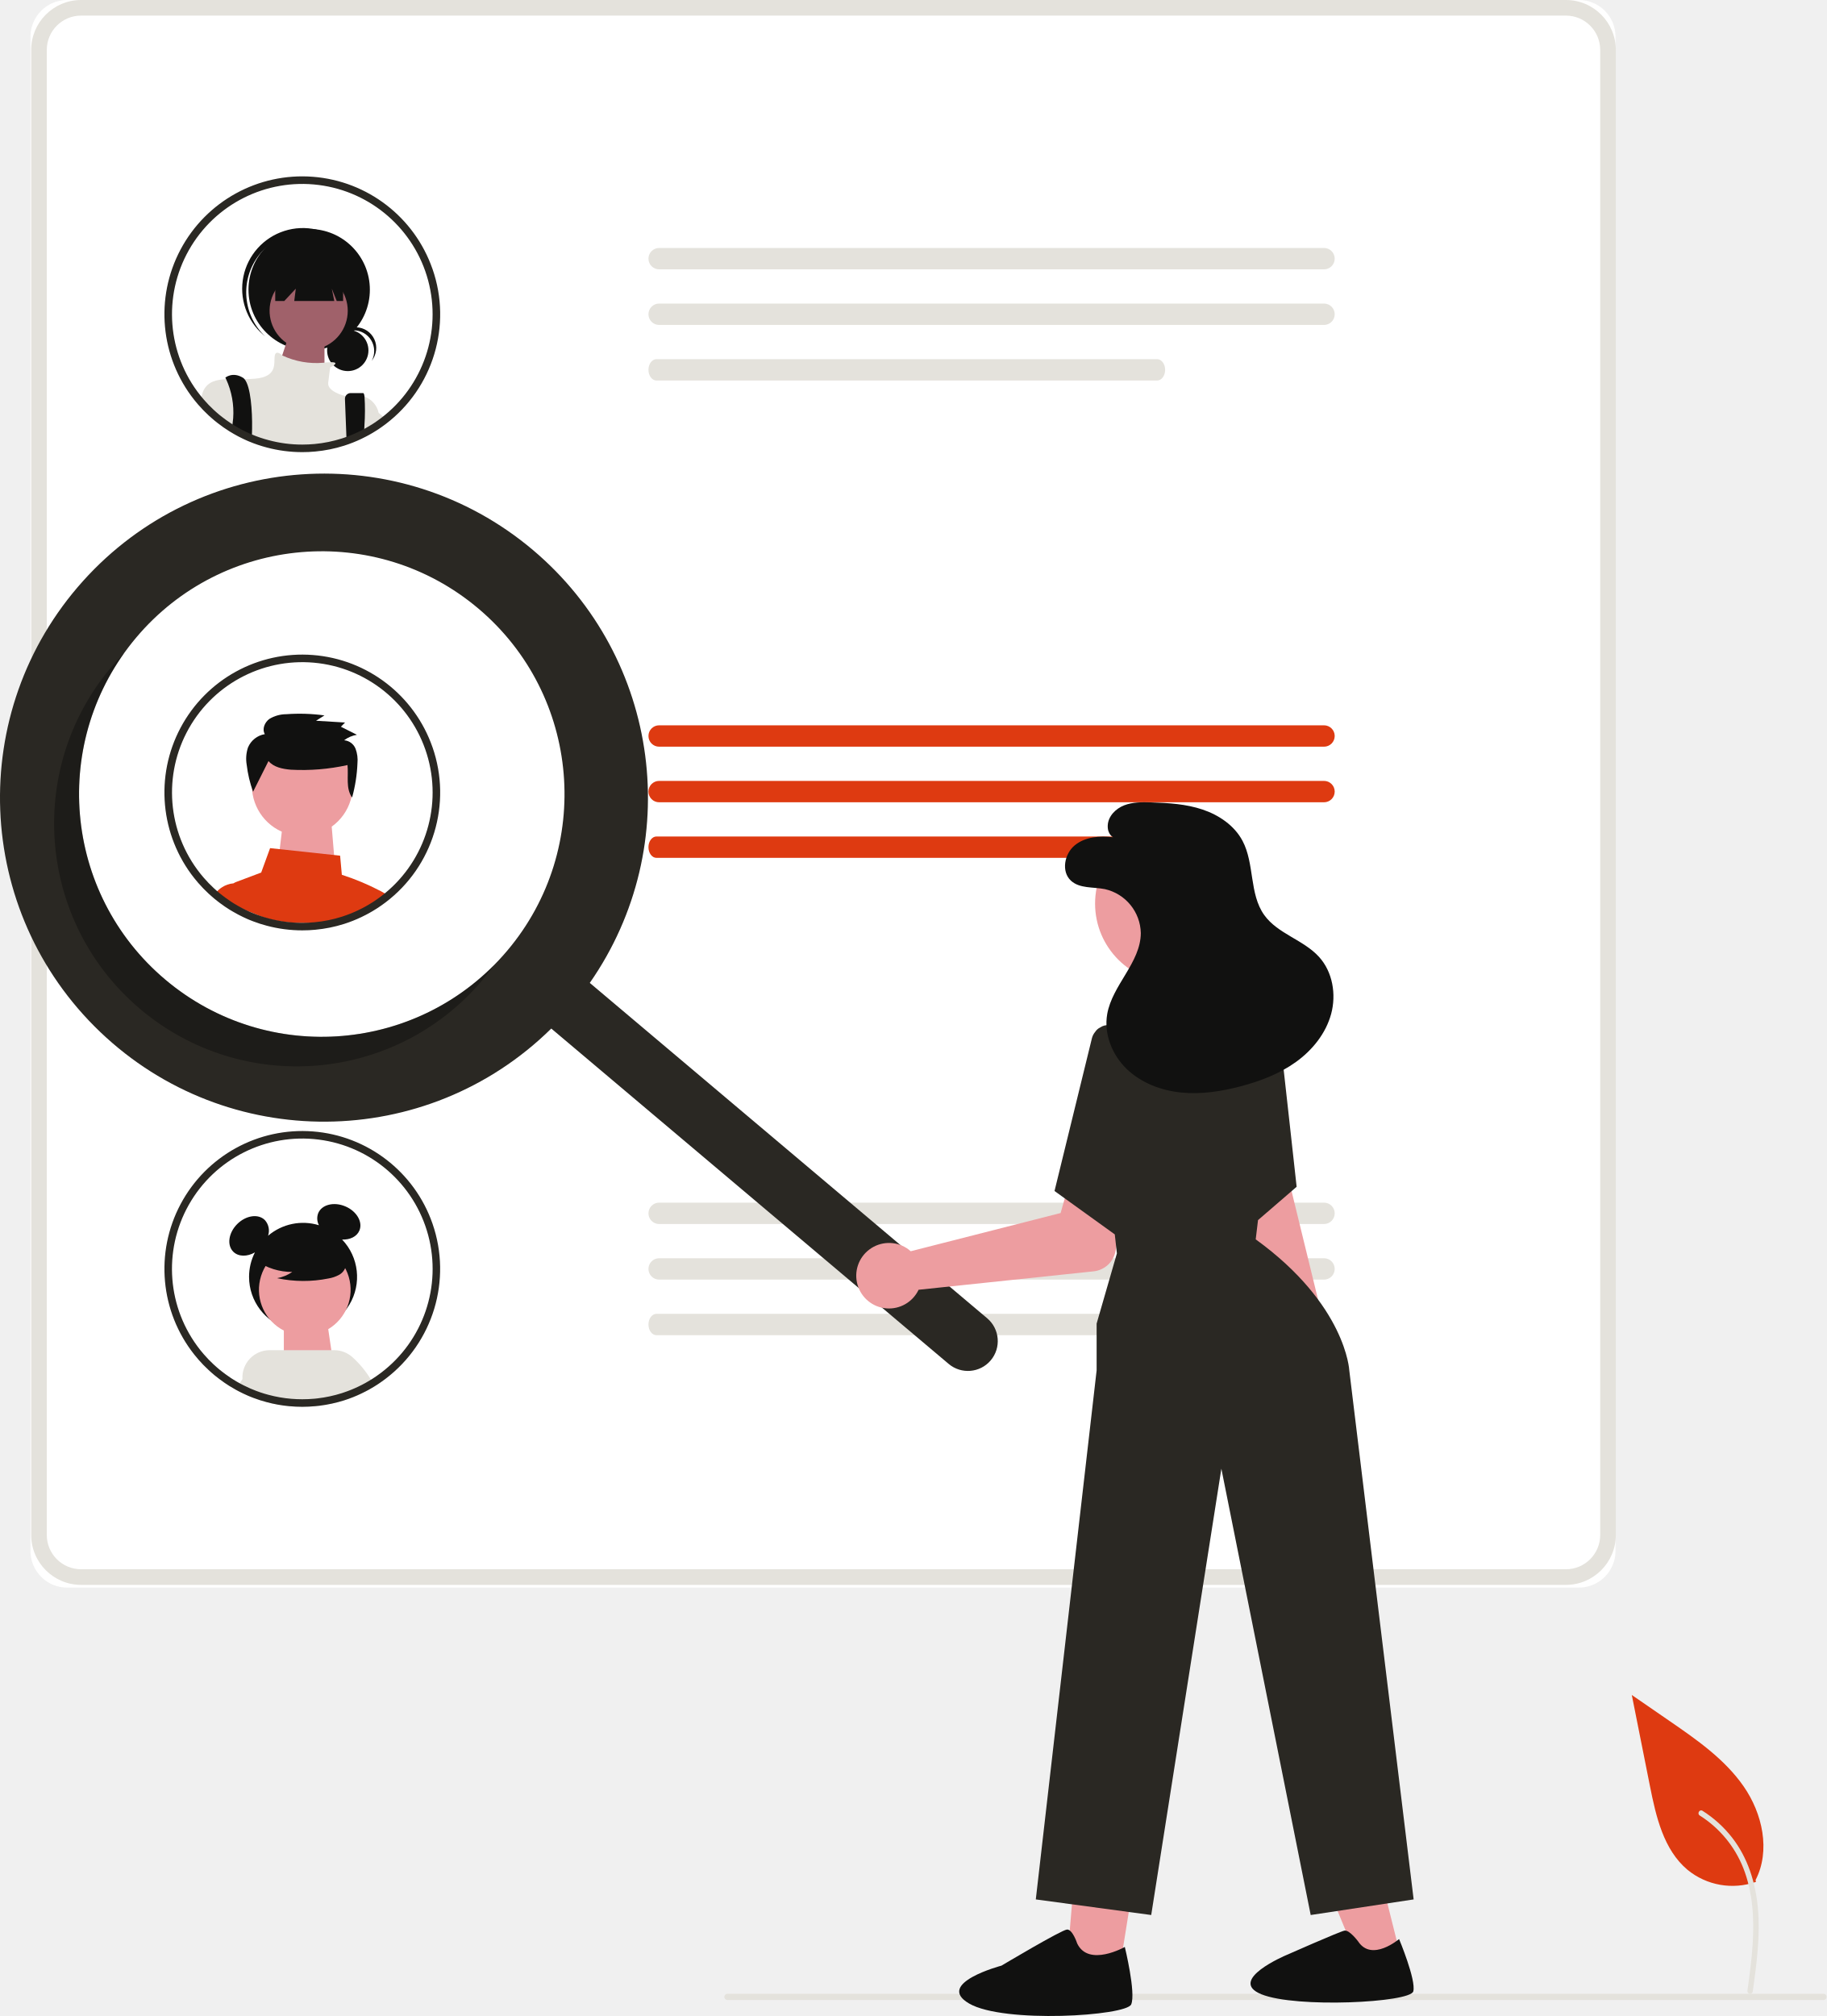
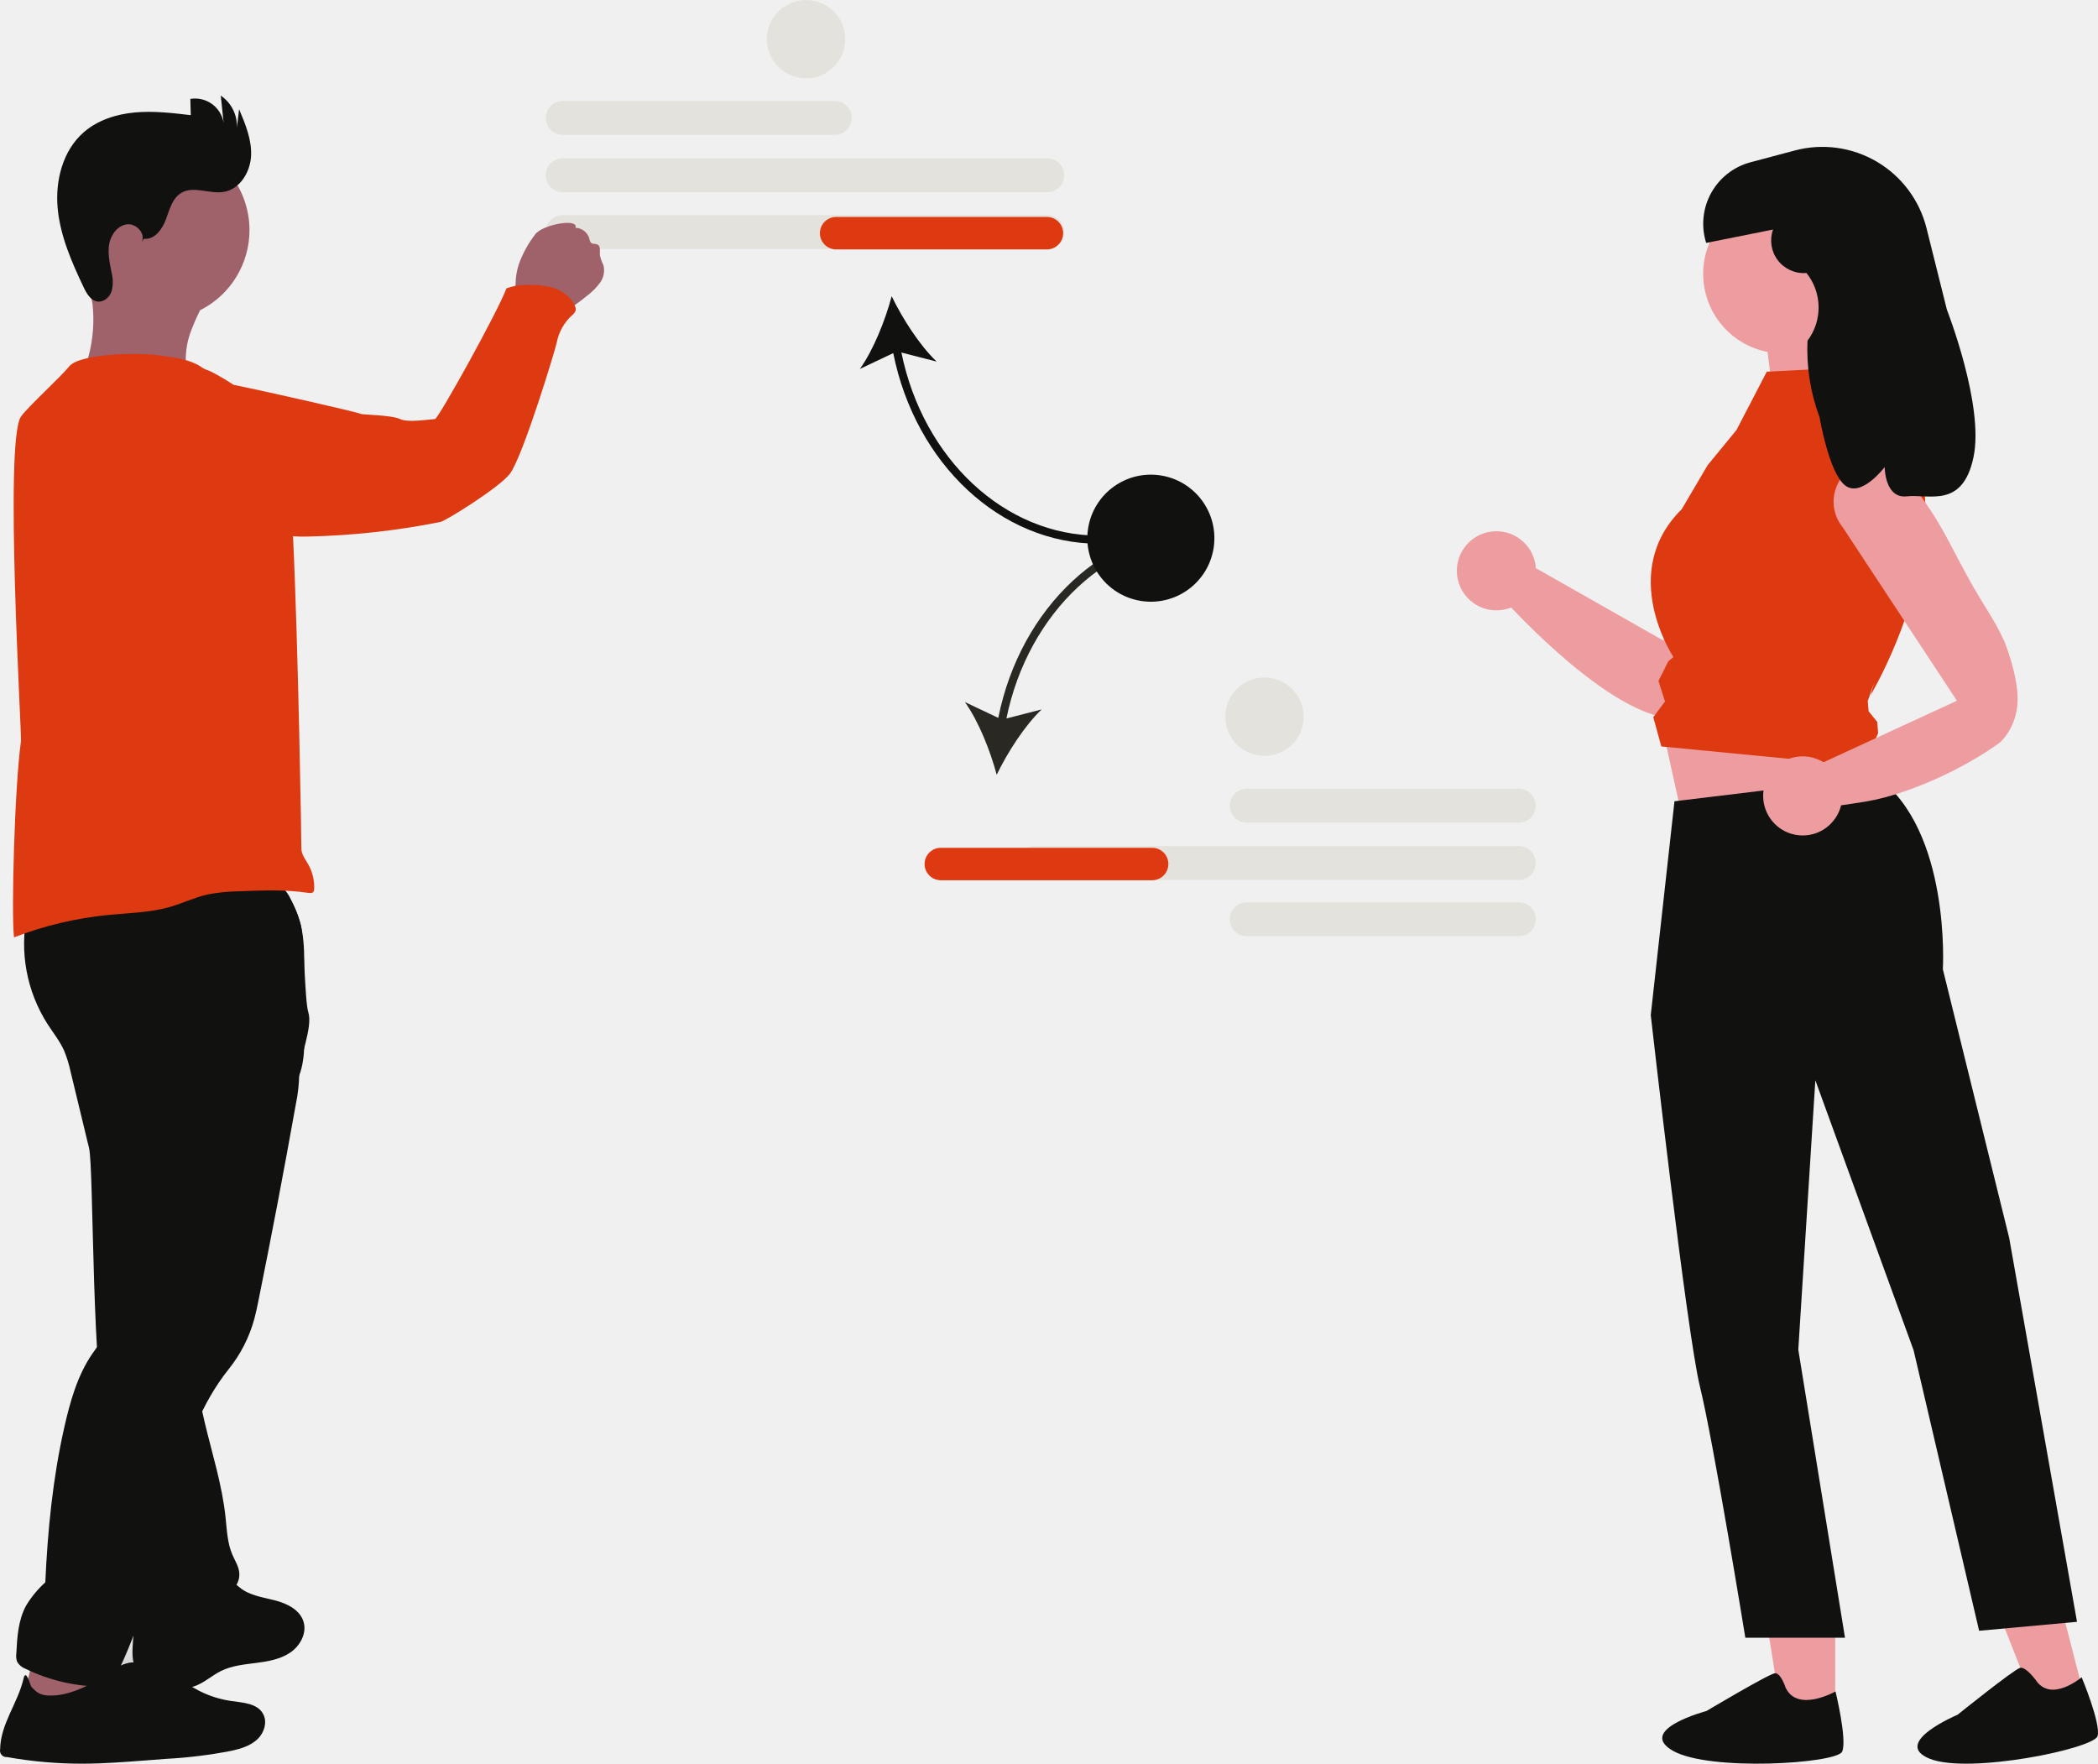
- <svg xmlns="http://www.w3.org/2000/svg" width="797.457" height="880" viewBox="0 0 797.457 880" role="img" artist="Katerina Limpitsouni" source="https://undraw.co/">
-   <g transform="translate(-567.631 -100)">
-     <path d="M881.975,763.482a30.952,30.952,0,0,1-29.888-5.265c-10.468-8.786-13.754-23.261-16.421-36.666l-7.9-39.646L844.3,693.293c11.893,8.189,24.053,16.64,32.288,28.5s11.829,28.054,5.213,40.888" transform="translate(452.275 157.968)" fill="#DE3A11" />
-     <path d="M872.828,798.1c1.674-12.193,3.4-24.54,2.221-36.863-1.043-10.944-4.381-21.633-11.179-30.4A50.571,50.571,0,0,0,850.9,719.08c-1.3-.817-2.491,1.238-1.2,2.052a48.071,48.071,0,0,1,19.015,22.943c4.14,10.53,4.8,22.009,4.085,33.193-.432,6.764-1.345,13.482-2.267,20.2a1.226,1.226,0,0,0,.831,1.463,1.2,1.2,0,0,0,1.463-.83Z" transform="translate(460.009 171.351)" fill="#E4E2DC" />
-     <path d="M992.334,780.4H513.618a1.366,1.366,0,0,1,0-2.724H992.334a1.366,1.366,0,0,1,0,2.724Z" transform="translate(371.497 192.623)" fill="#E4E2DC" />
-     <g transform="translate(1113.582 906.45)">
-       <path d="M64.406,60.2,47.84,64.482,26.458,12.532,50.907,6.218Z" transform="translate(2.756 -6.218)" fill="#ed9da0" />
-       <path d="M46.931,43.914s-3.84-5.238-6.059-4.781S15.487,49.819,15.487,49.819s-26,10.924-10.869,17.083,65.018,3.642,66.332-1.265-6.2-22.833-6.2-22.833-11.838,10.082-17.823,1.11" transform="translate(0.112 -2.842)" fill="#111110" />
+ <svg xmlns="http://www.w3.org/2000/svg" width="960" height="807.022" viewBox="0 0 960 807.022" role="img" artist="Katerina Limpitsouni" source="https://undraw.co/">
+   <defs>
+     <linearGradient id="a-6" x1="146.593" y1="1" x2="146.593" gradientUnits="objectBoundingBox">
+       <stop offset="0" stop-color="gray" stop-opacity="0.251" />
+       <stop offset="0.535" stop-color="gray" stop-opacity="0.122" />
+       <stop offset="1" stop-color="gray" stop-opacity="0.102" />
+     </linearGradient>
+   </defs>
+   <g transform="translate(-524.189 -241.539)">
+     <path d="M274.805,40.388H150.27a7.748,7.748,0,1,1,0-15.5H274.805a7.748,7.748,0,0,1,0,15.5Z" transform="translate(631.395 262.855)" fill="#E4E2DC" />
+     <path d="M371.993,54.515H150.27a7.748,7.748,0,1,1,0-15.5H371.993a7.748,7.748,0,1,1,0,15.5Z" transform="translate(631.395 274.954)" fill="#E4E2DC" />
+     <path d="M371.993,68.515H150.27a7.748,7.748,0,1,1,0-15.5H371.993a7.748,7.748,0,1,1,0,15.5Z" transform="translate(631.395 286.943)" fill="#E4E2DC" />
+     <path d="M329.176,186.258v-3.713c-42.855,0-80.279-35.007-90.229-83.771l16.147,4.154c-7.81-7.4-15.7-19.786-20.594-29.91-2.891,10.868-8.29,24.526-14.557,33.271l15.278-7.237C245.38,149.785,284.413,186.258,329.176,186.258Z" transform="translate(697.699 304.071)" fill="#111110" />
+     <path d="M321.436,60.905a7.434,7.434,0,0,1-7.425,7.426H217.478a7.426,7.426,0,0,1,0-14.851H314.01A7.434,7.434,0,0,1,321.436,60.905Z" transform="translate(689.229 287.338)" fill="#DE3A11" />
+     <g transform="translate(989.715 602.458)">
+       <path d="M311.121,202.168a7.757,7.757,0,0,1,7.748-7.748H443.405a7.748,7.748,0,1,1,0,15.5H318.869A7.757,7.757,0,0,1,311.121,202.168Z" transform="translate(-213.933 -194.42)" fill="#E4E2DC" />
+       <path d="M311.121,230.168a7.757,7.757,0,0,1,7.748-7.748H443.405a7.748,7.748,0,1,1,0,15.5H318.869A7.757,7.757,0,0,1,311.121,230.168Z" transform="translate(-213.933 -170.441)" fill="#E4E2DC" />
+       <path d="M266.516,224.044a7.748,7.748,0,1,1,0-15.5H488.24a7.748,7.748,0,1,1,0,15.5Z" transform="translate(-258.768 -182.322)" fill="#E4E2DC" />
    </g>
-     <path d="M462.337,560.506H485.4l8.774-54.678-27.556,3.8Z" transform="translate(570.775 400.622)" fill="#ed9da0" />
-     <path d="M53.054,21.479s-2.025-6.256-4.454-6.1S20,31.135,20,31.135-9.28,38.868,5.887,47.68s68.606,5.4,70.739.378-2.787-25.076-2.787-25.076-15.762,8.931-20.78-1.5" transform="translate(984.862 926.881)" fill="#111110" />
-     <rect width="692" height="693" rx="16" transform="translate(580.933 100)" fill="#fff" />
-     <path d="M21.789,6.809a14.98,14.98,0,0,0-14.98,14.98V670.022A14.981,14.981,0,0,0,21.789,685H670.022A14.981,14.981,0,0,0,685,670.022V21.789a14.981,14.981,0,0,0-14.98-14.98H21.789m0-6.809H670.022a21.789,21.789,0,0,1,21.789,21.789V670.022a21.789,21.789,0,0,1-21.789,21.789H21.789A21.789,21.789,0,0,1,0,670.022V21.789A21.789,21.789,0,0,1,21.789,0Z" transform="translate(581.249 100)" fill="#E4E2DC" />
-     <path d="M4.666,0h290.27a4.666,4.666,0,1,1,0,9.333H4.666A4.666,4.666,0,0,1,4.666,0Z" transform="translate(850.733 208.242)" fill="#E4E2DC" />
-     <path d="M4.666,0h290.27a4.666,4.666,0,1,1,0,9.333H4.666A4.666,4.666,0,0,1,4.666,0Z" transform="translate(850.733 232.508)" fill="#E4E2DC" />
-     <path d="M3.513,0H222.058c1.94,0,3.513,2.089,3.513,4.666S224,9.333,222.058,9.333H3.513C1.573,9.333,0,7.244,0,4.666S1.573,0,3.513,0Z" transform="translate(850.733 256.772)" fill="#E4E2DC" />
-     <path d="M4.666,0h290.27a4.666,4.666,0,1,1,0,9.333H4.666A4.666,4.666,0,0,1,4.666,0Z" transform="translate(850.733 416.602)" fill="#DE3A11" />
-     <g transform="translate(639.419 176.993)">
-       <path d="M474.377,370.255a60.184,60.184,0,1,0-104,57.17c.54.681,1.1,1.361,1.674,2.02.043.043.075.086.119.13a58.473,58.473,0,0,0,4.484,4.624c.41.378.842.767,1.274,1.134.821.735,1.664,1.437,2.539,2.107a59.182,59.182,0,0,0,5.337,3.749l.065.032c1.2.745,2.42,1.437,3.662,2.1l.507.259c1.167.605,2.355,1.178,3.576,1.707.249.108.519.216.767.324.022.011.033.011.054.022a58.449,58.449,0,0,0,7.584,2.56,60.21,60.21,0,0,0,15.524,2.031c1.912,0,3.8-.086,5.672-.27a59.965,59.965,0,0,0,12.575-2.539c.011,0,.022-.011.032-.011a58.972,58.972,0,0,0,7.552-2.993c.011-.011.033-.011.043-.022.551-.259,1.08-.54,1.62-.81l.26-.13c.432-.227.864-.454,1.3-.691,1.08-.594,2.139-1.221,3.187-1.891.292-.173.572-.357.864-.551.951-.627,1.891-1.3,2.8-1.977.163-.119.335-.238.5-.367a60.165,60.165,0,0,0,20.44-67.714Z" transform="translate(-357.355 -329.856)" fill="#fff" />
-       <circle cx="9.02" cy="9.02" r="9.02" transform="translate(71.027 66.95)" fill="#111110" />
-       <path d="M419.85,379.557a9.021,9.021,0,0,1,7.94,13.3,9.017,9.017,0,1,0-14.982-9.909,9,9,0,0,1,7.043-3.392Z" transform="translate(-337.29 -312.359)" fill="#111110" />
-       <circle cx="26.496" cy="26.496" r="26.496" transform="translate(36.696 22.958)" fill="#111110" />
-       <path d="M390.642,356.8a26.491,26.491,0,0,1,36.72-2.779c-.216-.206-.432-.414-.656-.614a26.5,26.5,0,1,0-35.359,39.47l.151.135c.225.2.456.389.686.58a26.491,26.491,0,0,1-1.542-36.792Z" transform="translate(-348.245 -323.781)" fill="#111110" />
-       <path d="M3.884,41.428,7.327,31.081a17.064,17.064,0,1,1,16.644,1.592V42.743Z" transform="translate(45.903 41.594)" fill="#a0616a" />
-       <path d="M29.847,39.2a57.764,57.764,0,0,1-7.583-2.558c-.024-.01-.033-.01-.052-.019-.25-.109-.52-.217-.771-.327-1.221-.529-2.409-1.1-3.572-1.707l-.511-.261c-1.244-.658-2.46-1.348-3.662-2.1l-.066-.027a58.615,58.615,0,0,1-5.336-3.752c-.875-.667-1.718-1.372-2.536-2.106-.435-.368-.865-.756-1.277-1.135A58.2,58.2,0,0,1,0,20.594a21.421,21.421,0,0,1,.818-3.317l.009-.014c.067-.181.142-.364.228-.54a4.61,4.61,0,0,1,.208-.454c1.931-3.62,5.431-4.513,9.774-4.708,1.471-.066,3.037-.051,4.669-.033,1.092.009,2.213.019,3.358.009,1.515-.009,3.08-.066,4.646-.2,9.883-.9,8.09-6.733,8.534-9.874.445-3.047,3.189-.411,3.369-.237l.014.009a34.885,34.885,0,0,0,17.93,3.143c1.06-.13,2.119-.2,3.179-.237,2.787-.033,2.181.766,1.22,1.423a11.962,11.962,0,0,1-1.462.823s-.441,2.7-.895,6.743c-.43,3.864,6.979,5.681,7.594,5.823a.071.071,0,0,0,.042.009,14.865,14.865,0,0,1,8.223.216h.009a9.719,9.719,0,0,1,6.137,6.979v.085c.345.294.7.6,1.083.917q1.2,1.009,2.579,2.2c-.9.681-1.845,1.348-2.8,1.977-.293.195-.573.379-.865.549-1.046.673-2.106,1.3-3.184,1.893-.43.236-.866.463-1.3.69l-.261.129c-.54.27-1.069.553-1.622.808-.01.015-.03.015-.043.024a59.117,59.117,0,0,1-7.55,2.995c-.009,0-.018.009-.033.009a60.3,60.3,0,0,1-12.575,2.541q-2.8.27-5.673.27A60.07,60.07,0,0,1,29.847,39.2Z" transform="translate(15.895 76.966)" fill="#E4E2DC" />
-       <path d="M388.557,416.9c0,.8-.021,1.567-.054,2.29-.011.432-.032.853-.054,1.253-.022-.011-.033-.011-.054-.022-.248-.108-.519-.216-.767-.324-1.221-.529-2.409-1.1-3.576-1.707l-.507-.259c-1.243-.659-2.463-1.35-3.662-2.1.032-.378.087-.756.14-1.134.119-.832.216-1.675.281-2.506a34.769,34.769,0,0,0-3.079-17.026v-.011c-.216-.432-.346-.67-.346-.67s3.143-2.7,7.627,0a2.7,2.7,0,0,1,.746.648C387.952,398.524,388.687,409.241,388.557,416.9Z" transform="translate(-350.29 -306.831)" fill="#111110" />
-       <path d="M423.74,413.324c-.043,1.21-.108,2.474-.184,3.759v.011c-.011.011-.033.011-.043.022a58.992,58.992,0,0,1-7.552,2.992c-.01,0-.021.011-.032.011l-.119-3.036-.011-.4-.572-14.779a2.48,2.48,0,0,1,2.474-2.593h5.477c.27,0,.465.551.594,1.545v.011a93.609,93.609,0,0,1-.033,12.456Z" transform="translate(-336.415 -304.724)" fill="#111110" />
-       <path d="M392.874,357.267v17.069h3.952l5.029-5.389-.673,5.389h17.469l-1.08-5.389,2.161,5.389h2.785V357.267Z" transform="translate(-344.502 -319.937)" fill="#111110" />
-       <path d="M474.377,370.255a60.184,60.184,0,1,0-104,57.17c.54.681,1.1,1.361,1.674,2.02.043.043.075.086.119.13a58.473,58.473,0,0,0,4.484,4.624c.41.378.842.767,1.274,1.134.821.735,1.664,1.437,2.539,2.107a59.182,59.182,0,0,0,5.337,3.749l.065.032c1.2.745,2.42,1.437,3.662,2.1l.507.259c1.167.605,2.355,1.178,3.576,1.707.249.108.519.216.767.324.022.011.033.011.054.022a58.449,58.449,0,0,0,7.584,2.56,60.21,60.21,0,0,0,15.524,2.031c1.912,0,3.8-.086,5.672-.27a59.965,59.965,0,0,0,12.575-2.539c.011,0,.022-.011.032-.011a58.972,58.972,0,0,0,7.552-2.993c.011-.011.033-.011.043-.022.551-.259,1.08-.54,1.62-.81l.26-.13c.432-.227.864-.454,1.3-.691,1.08-.594,2.139-1.221,3.187-1.891.292-.173.572-.357.864-.551.951-.627,1.891-1.3,2.8-1.977.163-.119.335-.238.5-.367a60.165,60.165,0,0,0,20.44-67.714Zm-22.428,65.089c-.357.281-.724.551-1.091.8-.357.27-.713.529-1.08.767-.313.227-.627.443-.951.648-.27.184-.54.356-.81.529q-1.344.843-2.722,1.62l-.292.162c-.41.227-.821.443-1.231.659-.054.032-.119.054-.173.086l-.065.032c-.519.27-1.048.529-1.577.778a52.967,52.967,0,0,1-6.3,2.55c-.281.1-.562.194-.842.281a56.671,56.671,0,0,1-11.905,2.42c-1.772.162-3.565.249-5.369.249A56.123,56.123,0,0,1,402.86,445a53.345,53.345,0,0,1-7.206-2.442c-.249-.1-.5-.205-.735-.3-.129-.054-.248-.108-.378-.173-1.015-.443-2.02-.929-3-1.437l-.475-.248c-1.2-.627-2.377-1.3-3.522-2.009-.421-.259-.842-.529-1.253-.81-1.3-.853-2.56-1.772-3.792-2.733-.832-.627-1.631-1.3-2.409-1.988-.41-.346-.81-.724-1.2-1.08a54.957,54.957,0,0,1-4.343-4.494c-.454-.519-.9-1.037-1.318-1.577a4.126,4.126,0,0,1-.27-.335,56.888,56.888,0,1,1,78.993,9.971Z" transform="translate(-357.355 -329.856)" fill="#2A2823" />
+     <g transform="translate(947.34 482.815)">
+       <path d="M261.11,217.177l-15.278-7.237c6.266,8.745,11.666,22.4,14.557,33.271,4.894-10.124,12.784-22.511,20.594-29.91l-16.147,4.154c9.95-48.763,47.373-83.771,90.229-83.771v-3.713C310.3,129.971,271.269,166.444,261.11,217.177Z" transform="translate(-227.471 -129.971)" fill="#2A2823" />
+       <path d="M339.9,223.822H243.367a7.426,7.426,0,1,1,0-14.851H339.9a7.426,7.426,0,1,1,0,14.851Z" transform="translate(-235.941 -62.316)" fill="#DE3A11" />
    </g>
-     <path d="M4.666,0h290.27a4.666,4.666,0,1,1,0,9.333H4.666A4.666,4.666,0,0,1,4.666,0Z" transform="translate(850.733 440.868)" fill="#DE3A11" />
-     <path d="M3.513,0H222.058c1.94,0,3.513,2.089,3.513,4.666S224,9.333,222.058,9.333H3.513C1.573,9.333,0,7.244,0,4.666S1.573,0,3.513,0Z" transform="translate(850.733 465.133)" fill="#DE3A11" />
-     <path d="M4.666,0h290.27a4.666,4.666,0,1,1,0,9.333H4.666A4.666,4.666,0,0,1,4.666,0Z" transform="translate(850.733 624.963)" fill="#E4E2DC" />
-     <path d="M4.666,0h290.27a4.666,4.666,0,1,1,0,9.333H4.666A4.666,4.666,0,0,1,4.666,0Z" transform="translate(850.733 649.228)" fill="#E4E2DC" />
-     <path d="M3.513,0H222.058c1.94,0,3.513,2.089,3.513,4.666S224,9.333,222.058,9.333H3.513C1.573,9.333,0,7.244,0,4.666S1.573,0,3.513,0Z" transform="translate(850.733 673.494)" fill="#E4E2DC" />
-     <g transform="translate(639.419 385.746)">
-       <path d="M11.353,56.335l1.7-14.2a22.021,22.021,0,1,1,21.78-2.212L36.2,56.335Z" transform="translate(38.196 35.166)" fill="#ed9da0" />
-       <path d="M37.572,32.628a54.551,54.551,0,0,1-15.314-1.943,68.423,68.423,0,0,1-6.519-2.515c-.626-.233-1.242-.476-1.856-.73l-.008,0c-.018-.008-.03-.01-.051-.019-.233-.1-.484-.2-.722-.3l-.1-.043c-1.311-.569-2.587-1.183-3.84-1.832l-.544-.278c-.858-.452-1.717-.928-2.552-1.427-.463-.267-.928-.545-1.38-.824l-.07-.034c-1.588-1-3.132-2.042-4.616-3.167a11.173,11.173,0,0,1,2.692-2.412,10.831,10.831,0,0,1,5.033-1.739h.012a5.309,5.309,0,0,1,1.113-.58L19.82,10.658,23.705,0,54.277,3.293l.754,8.338a107.511,107.511,0,0,1,17.142,7.214c1.159.626,2.285,1.287,3.363,1.983-.429.313-.87.614-1.31.9-.314.208-.615.406-.929.592-1.124.718-2.261,1.391-3.421,2.03-.463.255-.928.5-1.391.742l-.278.14c-.58.289-1.148.591-1.74.869-.011.012-.034.012-.045.023a63.183,63.183,0,0,1-8.108,3.212c-.011,0-.023.012-.034.012a67.127,67.127,0,0,1-13.673,3.275c-.669.066-1.445.088-2.259.088C40.719,32.716,38.941,32.628,37.572,32.628Z" transform="translate(22.421 84.473)" fill="#DE3A11" />
-       <path d="M393.908,222.041c2.279,2.7,6.136,3.458,9.694,3.77a91.305,91.305,0,0,0,24.8-2.025c.5,4.885-.87,10.152,2.007,14.171a65.783,65.783,0,0,0,2.337-14.913,14.275,14.275,0,0,0-.826-6.387,5.875,5.875,0,0,0-5-3.689,12.543,12.543,0,0,1,5.595-2.392l-6.991-3.513,1.8-1.843-12.657-.775,3.666-2.329a79.493,79.493,0,0,0-16.654-.526,14.3,14.3,0,0,0-7.366,2.047c-2.09,1.494-3.3,4.464-2,6.659a9.668,9.668,0,0,0-7.368,5.846,15.608,15.608,0,0,0-.559,7.5,53.184,53.184,0,0,0,2.788,11.8Z" transform="translate(-348.477 -175.58)" fill="#111110" />
-       <path d="M474.377,217.255a60.184,60.184,0,1,0-104,57.17c.54.681,1.1,1.361,1.675,2.02.043.043.075.086.119.13a58.357,58.357,0,0,0,4.483,4.624c.411.378.843.767,1.275,1.134.821.735,1.664,1.437,2.539,2.107.346.27.68.54,1.037.8,1.383,1.048,2.819,2.02,4.3,2.949l.065.032c.421.259.854.519,1.286.767.778.465,1.577.908,2.376,1.329l.508.259c1.167.605,2.355,1.178,3.576,1.707.248.108.518.216.767.324.022.011.032.011.054.022.573.238,1.145.465,1.729.681a56.787,56.787,0,0,0,5.855,1.88,60.211,60.211,0,0,0,15.524,2.031c1.912,0,3.8-.086,5.672-.27a59.969,59.969,0,0,0,12.575-2.539c.011,0,.022-.011.032-.011a59.024,59.024,0,0,0,7.552-2.993c.011-.011.032-.011.043-.022.551-.259,1.08-.54,1.62-.81l.259-.13c.432-.227.865-.454,1.3-.691,1.08-.594,2.139-1.221,3.187-1.891.292-.173.573-.357.865-.551.41-.27.821-.551,1.221-.843.529-.367,1.059-.745,1.577-1.134.162-.119.335-.238.5-.367a60.162,60.162,0,0,0,20.439-67.714ZM451.95,282.344c-.357.281-.724.551-1.091.8-.357.27-.713.529-1.08.767-.313.227-.627.443-.951.648l-.1.065c-.238.162-.475.313-.713.465q-1.345.843-2.722,1.62l-.292.162c-.41.227-.821.443-1.231.659-.054.032-.119.054-.173.086l-.065.032c-.519.27-1.048.529-1.577.778a52.994,52.994,0,0,1-6.3,2.55c-.281.1-.562.194-.842.281a56.666,56.666,0,0,1-11.905,2.42c-1.772.162-3.565.249-5.369.249A56.128,56.128,0,0,1,402.86,292a53.343,53.343,0,0,1-7.206-2.442c-.119-.054-.249-.1-.368-.151s-.248-.1-.367-.151-.248-.108-.378-.173c-1.015-.443-2.02-.929-3-1.437l-.475-.248c-1.2-.627-2.377-1.3-3.522-2.009-.335-.205-.68-.421-1-.648-.086-.054-.162-.108-.248-.162-.767-.508-1.534-1.037-2.279-1.588-.507-.378-1.015-.756-1.512-1.145-.832-.627-1.632-1.3-2.409-1.988-.41-.346-.81-.724-1.2-1.08a54.9,54.9,0,0,1-4.343-4.494c-.454-.519-.9-1.037-1.318-1.577a4.112,4.112,0,0,1-.27-.335,56.888,56.888,0,1,1,78.993,9.971Z" transform="translate(-357.354 -176.855)" fill="#2A2823" />
+     <ellipse cx="29.066" cy="29.066" rx="29.066" ry="29.066" transform="translate(1017.454 511.836) rotate(-80.783)" fill="#111110" />
+     <ellipse cx="17.928" cy="17.928" rx="17.928" ry="17.928" transform="translate(875.081 241.539)" fill="#E4E2DC" />
+     <ellipse cx="17.928" cy="17.928" rx="17.928" ry="17.928" transform="translate(1084.853 551.555)" fill="#E4E2DC" />
+     <g transform="translate(524.189 285.285)">
+       <path d="M276.452,802.85a.722.722,0,0,0-.152.078c1.855-4.007,3.585-8.06,5.161-12.176.187-.483.358-.982.545-1.465-.015.125-.015.249-.032.39-.047.78-.109,1.559-.172,2.354-.094,1.231-.171,2.478-.187,3.726-.015.39-.015.759-.015,1.153a22.793,22.793,0,0,0,.467,4.522h-.062c-.39.032-.748.047-1.123.109a15.261,15.261,0,0,0-4.25,1.214.934.934,0,0,0-.171.094Z" transform="translate(-220.978 -84.826)" fill="url(#a-6)" />
+       <path d="M0,79.217A41.026,41.026,0,0,1,22.622,42.539a101.1,101.1,0,0,0,4.607-10.766,37.375,37.375,0,0,0,1.935-12.388C29,12.874,26.792,6.567,26.446.069c8.773-.436,17.491,1.275,26.188,2.986C62.941,5.083,73.217,7.112,83.516,5.566,78.2,9,75.373,15.187,73.7,21.28a65.16,65.16,0,0,0-1.871,24.144,10.349,10.349,0,0,0,.238,1.336c.543,2.46,1.752,5.7,2.052,8.206A41.028,41.028,0,1,1,0,79.217Z" transform="translate(114.16 140.769) rotate(180)" fill="#9f616a" />
+       <path d="M430.826,403.3a28.023,28.023,0,0,1-5.854,5.9c-1.454,1.192-2.945,2.409-4.506,3.5a19.326,19.326,0,0,1-9.585,3.9c-4.567.3-14.26-2.372-17.1-6.284a11.334,11.334,0,0,1-1.633-6.546,30.112,30.112,0,0,1,1.574-9.157,51.028,51.028,0,0,1,7.392-13.377c3.3-4.59,20.138-7.55,18.422-3.031a6.85,6.85,0,0,1,6.367,4.936,3.491,3.491,0,0,0,.859,1.991c.786.631,2.016.275,2.91.751,1.586.847.894,3.207,1.063,5a23.372,23.372,0,0,0,1.633,4.494,9.55,9.55,0,0,1-1.538,7.917Z" transform="translate(-156.234 -317.72)" fill="#9f616a" />
+       <path d="M247.432,821.837c1.475-1.475,3.887-1.223,5.948-.9a220.661,220.661,0,0,0,33.441,2.7c1.4-6.847-2.668-13.509-3.98-20.366a18.357,18.357,0,0,0-1.325-5.15c-1.577-3.026-5.135-4.411-8.474-5.115-6.026-1.27-15.447-3.514-18.812,2.58C250.193,802.908,248.9,813.706,247.432,821.837Z" transform="translate(-237.115 -83.568)" fill="#9f616a" />
+       <path d="M351.923,806.1c-4.543,3.1-10.181,4.067-15.643,4.769s-11.088,1.228-16.036,3.661c-4.268,2.11-7.868,5.568-12.388,7.082a25.8,25.8,0,0,1-12.865.2c-5.079-.953-10.493-2.8-13.234-7.19-2.444-3.9-2.183-8.847-1.849-13.437q.591-7.779,1.157-15.584a7.42,7.42,0,0,1,.965-3.767c3.672-5.353,12.6,2.242,17.384,2.23,7.571-.012,15.7-4.113,21.163-9.133a6.439,6.439,0,0,1,1.645-1.24c2.158-.965,4.317.823,6.235,2.385.214.179.43.358.644.525,4.423,3.5,10.361,4.221,15.822,5.64s11.326,4.28,13.02,9.67a8.228,8.228,0,0,1,.263,1.037C359.2,797.914,356.179,803.2,351.923,806.1Z" transform="translate(-219.081 -93.692)" fill="#111110" />
+       <path d="M249.257,584.81a68.257,68.257,0,0,0,9.354,50.363c2.6,4.03,5.648,7.812,7.6,12.193a55.414,55.414,0,0,1,2.967,9.662l8.427,34.88c2.277,9.411.979,108.074,8.68,132.572,6.982,22.2,7.378,46.807,13.313,69.313.735,2.787,1.575,5.725,3.687,7.686a12.083,12.083,0,0,0,5.526,2.626c8.746,2.081,17.982-.357,26.137-4.136,5.733-2.656,11.9-7.314,11.413-13.613-.234-3-1.984-5.616-3.171-8.383-2.33-5.414-2.517-11.463-3.147-17.325-1.578-14.723-6.115-28.927-9.545-43.326s-5.759-29.446-2.858-43.959a384.538,384.538,0,0,1,28.282-87,10.5,10.5,0,0,1,2.591-3.9,26.79,26.79,0,0,0,3.667-2.5,11.061,11.061,0,0,0,1.677-4.561c1.275-4.594,5.065-7.984,7.6-12.018,6.413-10.188,4.38-23.247,4.144-35.283-.231-11.7,1.454-23.517-.464-35.062s-8.535-23.353-19.668-26.972c-5.516-1.793-11.478-1.386-17.249-.815C307.659,568.272,277.95,573.825,249.257,584.81Z" transform="translate(-236.861 -210.329)" fill="#111110" />
+       <path d="M375.087,656.2a73.1,73.1,0,0,1-1.538,13.533q-8.084,45.336-17.229,90.482c-.536,2.611-1.062,5.223-1.765,7.785a63.14,63.14,0,0,1-11.672,22.963c-25.408,31.667-27.6,77.654-41.385,115.842-.93,2.58-1.859,5.174-2.849,7.726a192.933,192.933,0,0,1-8.5,18.973,5.426,5.426,0,0,1-1.753,2.265,5.2,5.2,0,0,1-2.765.537,80.747,80.747,0,0,1-35.8-8.143,7.416,7.416,0,0,1-3.8-3.16,7.641,7.641,0,0,1-.405-3.643c.381-7.571.847-15.417,4.459-22.069A47.09,47.09,0,0,1,258.9,888.6c1.073-23.762,3.423-47.572,8.652-70.773,2.682-11.863,6-23.857,12.888-33.884,5.079-7.4,12.364-14.712,11.47-23.643-.393-3.922-2.038-8.8,1.157-11.112,1.395-1.014,3.458-1.144,4.4-2.58a4.907,4.907,0,0,0,.621-2.218,54.75,54.75,0,0,0-1.132-18.326,96.653,96.653,0,0,1-2.732-11.947c-.405-4.078.287-8.489,3.005-11.535.167-8.155-.059-16.621.108-24.764a45.929,45.929,0,0,0-1.144-13.831c-.619-2.134-1.562-4.172-2.038-6.355-1.7-7.834,2.552-17.217-2.515-23.428-2.11-2.58-5.365-3.863-8.131-5.724-5.52-3.684-9.145-9.714-11.161-16.048a88.568,88.568,0,0,1-3.16-19.648,20.221,20.221,0,0,1-.047-4.25,7.774,7.774,0,0,1,.572-2.125c1.574-3.541,5.807-4.912,9.574-5.818a310.034,310.034,0,0,1,73.111-8.549c9.107-6.2,14.236-3.983,18.1,2.58a67.905,67.905,0,0,1,5.15,12.578c1.765,5.329,1.871,35.16,3.588,40.514C381.452,634.679,375,648.891,375.087,656.2Z" transform="translate(-238.167 -208.307)" fill="#111110" />
+       <path d="M11.963,297.694c-4.836-1.181-9.5-4.11-11.535-8.651a3.579,3.579,0,0,1-.4-2.164A4.608,4.608,0,0,1,1.7,284.657,22.952,22.952,0,0,0,8.726,272.02c.528-2.819,15.515-52.286,21.474-59.994,5.01-6.383,29.446-21.558,31.723-21.951a347.11,347.11,0,0,1,60.731-6.678,59.893,59.893,0,0,1,6.709.142c-2.392-49.828-3.892-141.828-3.819-142.77.051-2.713-1.809-5.026-3.148-7.389a21.172,21.172,0,0,1-2.717-11.269A2.242,2.242,0,0,1,120,20.86c.508-.693,1.545-.624,2.394-.5,10.5,1.562,21.186,1.139,31.8.712a78.311,78.311,0,0,0,14.326-1.463c5.82-1.33,11.256-3.97,16.989-5.638,9.177-2.673,18.87-2.789,28.384-3.723A164.292,164.292,0,0,0,257.029,0c1.3,10.725-.248,68.931-3.188,89.84-.423,2.216,7.752,137.419,0,148.469-3.069,4.375-18.667,18.618-21.954,22.834-4.615,5.919-30.857,6.791-42.96,4.966-6-.9-12.268-1.677-17.372-4.966a10.115,10.115,0,0,0-2.874-1.538c-1.331-.334-6.678-3.2-12.141-6.787-15.277-3.094-56.951-12.546-58.274-13.317-.7-.386-13.911-.462-17.94-2.35-3.545-1.67-11.993-.241-15.907,0-1.432-.075-28.8,49.2-32.727,59.84a34.847,34.847,0,0,1-4.867,1.294,49.5,49.5,0,0,1-14.862-.591Z" transform="translate(263.445 385.167) rotate(180)" fill="#DE3A11" />
+       <path d="M358.526,832.549c-3.207,2.993-7.618,4.3-11.9,5.233a214.485,214.485,0,0,1-29.616,3.66c-3.219.238-6.451.489-9.67.739-9.442.715-18.9,1.443-28.383,1.478a195.712,195.712,0,0,1-34.9-3.016,2.961,2.961,0,0,1-3.187-3.541c.2-11.795,8.085-20.957,10.734-32.453,1.1-4.722,3.121,3.289,3.5,3.729,2.348,2.671,4.125,3.9,7.691,4.089,9.742.537,20.65-5.39,28.383-10.66a36.327,36.327,0,0,1,5.258-3.254,15.471,15.471,0,0,1,4.25-1.214,25.7,25.7,0,0,1,14.486,2.932c5.818,2.884,10.928,7.036,16.679,10a46.89,46.89,0,0,0,14.951,4.734c5.27.727,11.566,1.073,14.268,5.638a.045.045,0,0,1,.012.037C363.332,824.464,361.721,829.567,358.526,832.549Z" transform="translate(-240.813 -80.386)" fill="#111110" />
+       <path d="M257.6,372.885a8.18,8.18,0,0,0,3.058,1.138,9.865,9.865,0,0,0,8.173-1.223Z" transform="translate(-231.433 -317.629)" opacity="0.1" />
+       <path d="M530.431,223.875c4.776.622,8.379-4.265,10.049-8.782s2.943-9.776,7.1-12.216c5.673-3.333,12.931.676,19.418-.424,7.332-1.242,12.091-9.006,12.465-16.427s-2.58-14.559-5.478-21.4l-1.012,8.51a16.864,16.864,0,0,0-7.368-14.74l1.3,12.477a13.244,13.244,0,0,0-15.234-10.965l.206,7.435c-8.463-1.007-17-2.014-25.484-1.248s-17.033,3.451-23.465,9.041c-9.622,8.361-13.135,22.126-11.957,34.825s6.415,24.613,11.88,36.134c1.373,2.9,3.273,6.168,6.46,6.537,2.857.331,5.482-2.061,6.372-4.8a17.4,17.4,0,0,0-.077-8.551c-.805-4.279-1.818-8.65-1.063-12.936s3.841-8.523,8.162-9.048,8.743,4.415,6.665,8.239Z" transform="translate(-464.58 -158.393)" fill="#111110" />
    </g>
-     <g transform="translate(639.422 593.708)">
-       <path d="M8.62,31.778a23.49,23.49,0,0,1,2.559-10.693c-3.384,1.954-7.207,1.952-9.456-.3C-1.131,17.933-.361,12.525,3.451,8.717S12.666,4.131,15.526,6.99a6.9,6.9,0,0,1,1.4,6.823,23.608,23.608,0,0,1,22.2-4.583,6.35,6.35,0,0,1-.295-5.315C40.418.195,45.721-1.1,50.681,1.018s7.685,6.843,6.1,10.563c-1.127,2.636-4.121,4.053-7.535,3.9A23.579,23.579,0,1,1,8.62,31.778Z" transform="translate(28.324 31.882)" fill="#111110" />
-       <path d="M10.867,50.778V37.819a20.011,20.011,0,1,1,19.385-.608l1.989,13.567Z" transform="translate(41.259 49.274)" fill="#ed9da0" />
-       <path d="M23.369,24.445a59.27,59.27,0,0,1-9.753-1.755,56.03,56.03,0,0,1-5.853-1.88c-.584-.215-1.158-.45-1.731-.678-.01-.015-.024-.015-.052-.03-.11-.039-.221-.1-.326-.134-.154-.072-.3-.123-.436-.19-1.228-.532-2.41-1.105-3.582-1.7l-.507-.258C.751,17.609.382,17.4,0,17.2l1.828-2.755,1.2-1.808A11.879,11.879,0,0,1,14.884,0h28.19A11.9,11.9,0,0,1,51,3.022a43.215,43.215,0,0,1,8.132,9.862c.545.913,1.076,1.866,1.592,2.888-.421.26-.829.518-1.268.747-.406.26-.828.508-1.262.736s-.862.464-1.3.68a1.758,1.758,0,0,1-.258.139c-.545.272-1.076.545-1.621.8a.143.143,0,0,1-.039.024,56.663,56.663,0,0,1-7.562,3c0,.009-.014.009-.024.015a61.877,61.877,0,0,1-10.732,2.343c-.612.068-1.225.134-1.837.188-1.879.176-3.76.273-5.681.273S25.287,24.621,23.369,24.445Z" transform="translate(31.04 95.654)" fill="#E4E2DC" />
-       <path d="M386.908,527.333a27.217,27.217,0,0,0,15.555,4.807,16.68,16.68,0,0,1-6.611,2.72,54.88,54.88,0,0,0,22.418.126,14.512,14.512,0,0,0,4.693-1.612,5.939,5.939,0,0,0,2.9-3.874c.492-2.81-1.7-5.362-3.973-7.083A29.305,29.305,0,0,0,397.26,517.5a13.485,13.485,0,0,0-7.293,4.122,6.644,6.644,0,0,0-.614,7.89Z" transform="translate(-346.664 -470.633)" fill="#111110" />
-       <path d="M474.384,523.257a60.185,60.185,0,1,0-104,57.17c.531.681,1.1,1.362,1.675,2.015a1.116,1.116,0,0,0,.109.136,57.419,57.419,0,0,0,4.494,4.617c.408.381.831.776,1.267,1.144.817.735,1.661,1.43,2.546,2.1.34.272.681.545,1.035.8,1.375,1.049,2.819,2.016,4.29,2.955a.1.1,0,0,1,.068.027c.422.259.858.518,1.294.763.408.245.831.49,1.24.722.381.2.749.409,1.13.613l.5.259c1.172.6,2.356,1.171,3.582,1.7.136.068.286.123.436.191.109.041.218.1.326.136.027.014.041.014.055.027.572.232,1.144.463,1.729.681a56.289,56.289,0,0,0,5.856,1.879,59,59,0,0,0,9.75,1.757c1.92.177,3.841.272,5.774.272s3.8-.1,5.679-.272c.613-.054,1.225-.123,1.839-.191a61.579,61.579,0,0,0,10.731-2.342.047.047,0,0,0,.027-.014,57.43,57.43,0,0,0,7.559-3c.013-.014.027-.014.041-.027.545-.259,1.076-.531,1.62-.8a2.332,2.332,0,0,0,.259-.136c.436-.218.872-.449,1.294-.681s.858-.477,1.266-.735c.436-.231.845-.49,1.267-.749l.654-.409c.3-.177.572-.354.872-.558.408-.259.817-.545,1.212-.831.531-.368,1.063-.749,1.58-1.144a5.912,5.912,0,0,0,.5-.368,60.222,60.222,0,0,0,20.441-67.71Zm-22.429,65.082c-.354.286-.722.558-1.089.8-.368.272-.722.531-1.09.776-.313.218-.626.436-.953.64a.6.6,0,0,1-.1.068c-.231.163-.477.313-.708.463-.164.1-.326.2-.49.3-.477.3-.954.586-1.444.858-.259.163-.531.313-.79.463l-.286.163c-.422.232-.831.436-1.239.654-.054.041-.122.054-.163.1a.106.106,0,0,0-.068.027c-.517.272-1.049.531-1.579.776a52.592,52.592,0,0,1-6.306,2.547c-.272.1-.558.2-.831.286a56.983,56.983,0,0,1-10.663,2.288c-.408.054-.831.1-1.253.136-1.77.163-3.554.245-5.366.245-1.607,0-3.228-.068-4.821-.2a56.137,56.137,0,0,1-9.859-1.716,52.156,52.156,0,0,1-7.2-2.451c-.123-.055-.245-.1-.368-.15s-.245-.1-.368-.15-.245-.109-.382-.177c-.885-.381-1.77-.8-2.628-1.239-.123-.068-.245-.123-.368-.191l-.477-.245c-.286-.15-.572-.3-.845-.449-.912-.49-1.811-1.021-2.682-1.566-.327-.2-.681-.422-1.008-.64l-.245-.163c-.763-.517-1.525-1.035-2.274-1.593-.5-.381-1.021-.749-1.511-1.144-.831-.626-1.634-1.294-2.41-1.988-.409-.34-.817-.722-1.2-1.076a54.022,54.022,0,0,1-4.344-4.494c-.449-.517-.9-1.035-1.321-1.58-.1-.109-.177-.218-.273-.34a56.9,56.9,0,1,1,79,9.969Z" transform="translate(-357.357 -482.851)" fill="#2A2823" />
+     <g transform="translate(1190.816 308.733)">
+       <path d="M31.521,88.875l-2.073-16.7a36.427,36.427,0,1,1,29.737-7.323V88.875Z" transform="translate(112.72 21.678)" fill="#ed9da0" />
+       <g transform="translate(210.757 653.223)">
+         <path d="M74.676,81.457,55.17,86.5,26.458,13.653,55.247,6.218Z" transform="translate(6.702 -6.218)" fill="#ed9da0" />
+         <path d="M55.072,44.768s-4.521-6.167-7.135-5.63S19.286,60.613,19.286,60.613s-30.61,12.863-12.8,20.115,75.319-4.6,76.866-10.382-7.3-26.886-7.3-26.886S62.12,55.332,55.072,44.768" transform="translate(-0.919 3.596)" fill="#111110" />
+       </g>
+       <path d="M751.579,430.911A18.534,18.534,0,0,0,723.5,441.875l-34.007,88.608L631.04,497.3a18.1,18.1,0,1,0-11.291,18c12.31,13.138,65.677,67,87.771,45.958,18.571-17.691,45.371-86.254,51.822-109.931a18.536,18.536,0,0,0-7.763-20.412Z" transform="translate(-594.887 -304.521)" fill="#ed9da0" />
+       <path d="M380.764,327.342l10.731,48.5,78.472,7.1,7.212-42.235Z" transform="translate(-287.927 -66.896)" fill="#ed9da0" />
+       <path d="M725.748,410.184l39.059-2.012,18.142,28.667s17.5,3.591,15.139,43.814-24.9,77.636-24.9,77.636l1.674-5.74-2.908,8.308.373,4.665,3.967,4.94.408,5.11-3.514,8.084,4.779,7.74-100.48-9.735-3.674-13.385,5.36-7.188-2.994-9.375,4.5-9.017,2.347-1.956s-25.677-38.576,3.8-67.631L698.655,453l13.237-16.15Z" transform="translate(-583.934 -307.3)" fill="#DE3A11" />
+       <path d="M494.994,561.915H471.337l-9-56.087h32.657Z" transform="translate(-321.88 160.91)" fill="#ed9da0" />
+       <path d="M716.051,458.989,705.2,556.834s16.461,145.532,22.532,170.117,20.742,114.771,20.742,114.771h45.605l-21.369-131.8,7.8-123.273L825.475,710.2,855.45,838.548l44.794-4.1L869.209,658.775,838.853,535.849s3.78-63.582-30.237-88.067Z" transform="translate(-616.474 -159.536)" fill="#111110" />
+       <path d="M58.026,22.068s-2.22-6.859-4.884-6.69-31.36,17.278-31.36,17.278S-10.323,41.136,6.308,50.8s75.227,5.925,77.566.415-3.056-27.5-3.056-27.5-17.283,9.793-22.785-1.648" transform="translate(92.443 683.065)" fill="#111110" />
+       <path d="M828.225,528.534c-.73-1.552-1.483-3.126-2.282-4.712-2.864-5.784-8.553-14.338-12.01-20.407-9.5-16.77-13.352-26.48-22.033-38.709v-.011c-3.5-4.94-6.628-9.081-9.115-12.138a18.532,18.532,0,1,0-28.567,23.616l28.145,42.746,13.245,20.124L806.4,555.447l-37.031,17.078-6.058,2.8-17.854,8.237-.1.046c-.034-.023-.08-.046-.114-.069a18.354,18.354,0,0,0-2.761-1.38,18.059,18.059,0,0,0-7.427-1.243,17.861,17.861,0,0,0-5.487,1.107,18.1,18.1,0,0,0-11.534,13.724c-.08.365-.125.742-.171,1.13a.864.864,0,0,0-.011.171h-.011a18.166,18.166,0,0,0,9.857,18.116c.228.114.456.228.7.331a17.125,17.125,0,0,0,3.559,1.175,18.011,18.011,0,0,0,4.666.4,18.329,18.329,0,0,0,4.3-.707h.011a18.663,18.663,0,0,0,2.35-.867,18.176,18.176,0,0,0,10.131-12.218c.73-.091,1.552-.205,2.453-.331,1.848-.262,4.039-.593,6.514-.992.981-.16,2.008-.331,3.069-.513,18.55-3.194,44.117-14.775,60.5-26.8.8-.593,7.63-7,8.2-18.529S828.225,528.534,828.225,528.534Z" transform="translate(-577.586 -301.997)" fill="#ed9da0" />
+       <path d="M510.953,37.83A14.921,14.921,0,0,0,526,57.737l.255-.017h0a25.292,25.292,0,0,1,.484,30.975h0a87.558,87.558,0,0,0,5.475,34.925s4.289,25.6,11.746,31.323,18.083-8.439,18.083-8.439-.035,14.55,10.126,13.413,25.546,5.753,30.518-17.962S590.513,74.55,590.513,74.55L581.175,37.2A49.09,49.09,0,0,0,520.949,1.658l-20.312,5.4a29.107,29.107,0,0,0-20.283,36.9h0l30.6-6.12" transform="translate(-366.273 0)" fill="#111110" />
    </g>
-     <path d="M537.3,305.468a141.444,141.444,0,1,0,8.019,208.89l173.5,146.4a13.034,13.034,0,0,0,16.83-19.907l-.019-.016-173.5-146.4A141.452,141.452,0,0,0,537.3,305.468Zm-11.185,174.87a105.97,105.97,0,1,1-12.651-149.33h0A105.971,105.971,0,0,1,526.116,480.338Z" transform="translate(262.991 34.608)" fill="#2A2823" />
-     <path d="M370.594,472.156A105.976,105.976,0,0,1,352.612,329.7q-3.039,3.061-5.876,6.411A105.971,105.971,0,0,0,508.717,472.788q2.83-3.355,5.331-6.871A105.976,105.976,0,0,1,370.594,472.156Z" transform="translate(269.183 55.44)" opacity="0.3" style="isolation:isolate" />
-     <path d="M747.965,601.764a14.63,14.63,0,0,0-4.179-22.04L712.162,450.282l-23.07,7.365L723.24,586.2a14.709,14.709,0,0,0,24.725,15.559Z" transform="translate(402.098 99.073)" fill="#ed9da0" />
-     <path d="M601.123,528.634a14.327,14.327,0,0,1,1.793,1.372l65.445-16.683,4.465-15.788,24.708,3.624-5.187,28.718a10.9,10.9,0,0,1-9.58,8.9l-76.414,8.047a14.3,14.3,0,1,1-5.228-18.187Z" transform="translate(362.315 116.17)" fill="#ed9da0" />
-     <path d="M81.016,197.493,50.387,392.3,0,385.494,26.556,154.568V134.14L35.407,103.5l-.926-8.292L8.171,76.262,24.513,9.532A6.891,6.891,0,0,1,25.929,6.8a5.522,5.522,0,0,1,2.249-1.971,5.719,5.719,0,0,1,3.739-.945L50.387,0H84.664l20.224,5.57,1.362.081.027.3h0l.627.177-.313,2.615h0l4.085,36.741.1.886,3.1,28.053L97.017,88.968l-1.008,8.4c39.494,28.6,40.855,57.2,40.855,57.2l28.093,230.926-44.94,6.81Z" transform="translate(1019.841 543.617)" fill="#2A2823" />
-     <ellipse cx="34.613" cy="34.613" rx="34.613" ry="34.613" transform="translate(1045.722 459.815)" fill="#ed9da0" />
-     <path d="M668.849,391.738c-5.819-.713-12.205-.209-16.741,3.506s-6,11.437-1.705,15.428c3.8,3.533,9.747,2.7,14.839,3.707a20.085,20.085,0,0,1,15.689,19.2c-.076,12.889-12.446,22.651-14.668,35.347-1.516,8.665,2.138,17.785,8.456,23.906s15,9.429,23.755,10.325,17.6-.473,26.105-2.721c8.54-2.258,16.948-5.461,24.114-10.627s13.04-12.448,15.341-20.977.649-18.308-5.28-24.856c-6.789-7.5-18.084-10.077-23.957-18.314-6.583-9.233-4.147-22.381-9.475-32.391-3.557-6.683-10.293-11.241-17.473-13.643s-14.847-2.875-22.414-3.108c-3.978-.122-8.077-.163-11.783,1.287s-6.963,4.755-7.155,8.73S668.849,391.738,668.849,391.738Z" transform="translate(384.754 73.731)" fill="#111110" />
  </g>
</svg>
